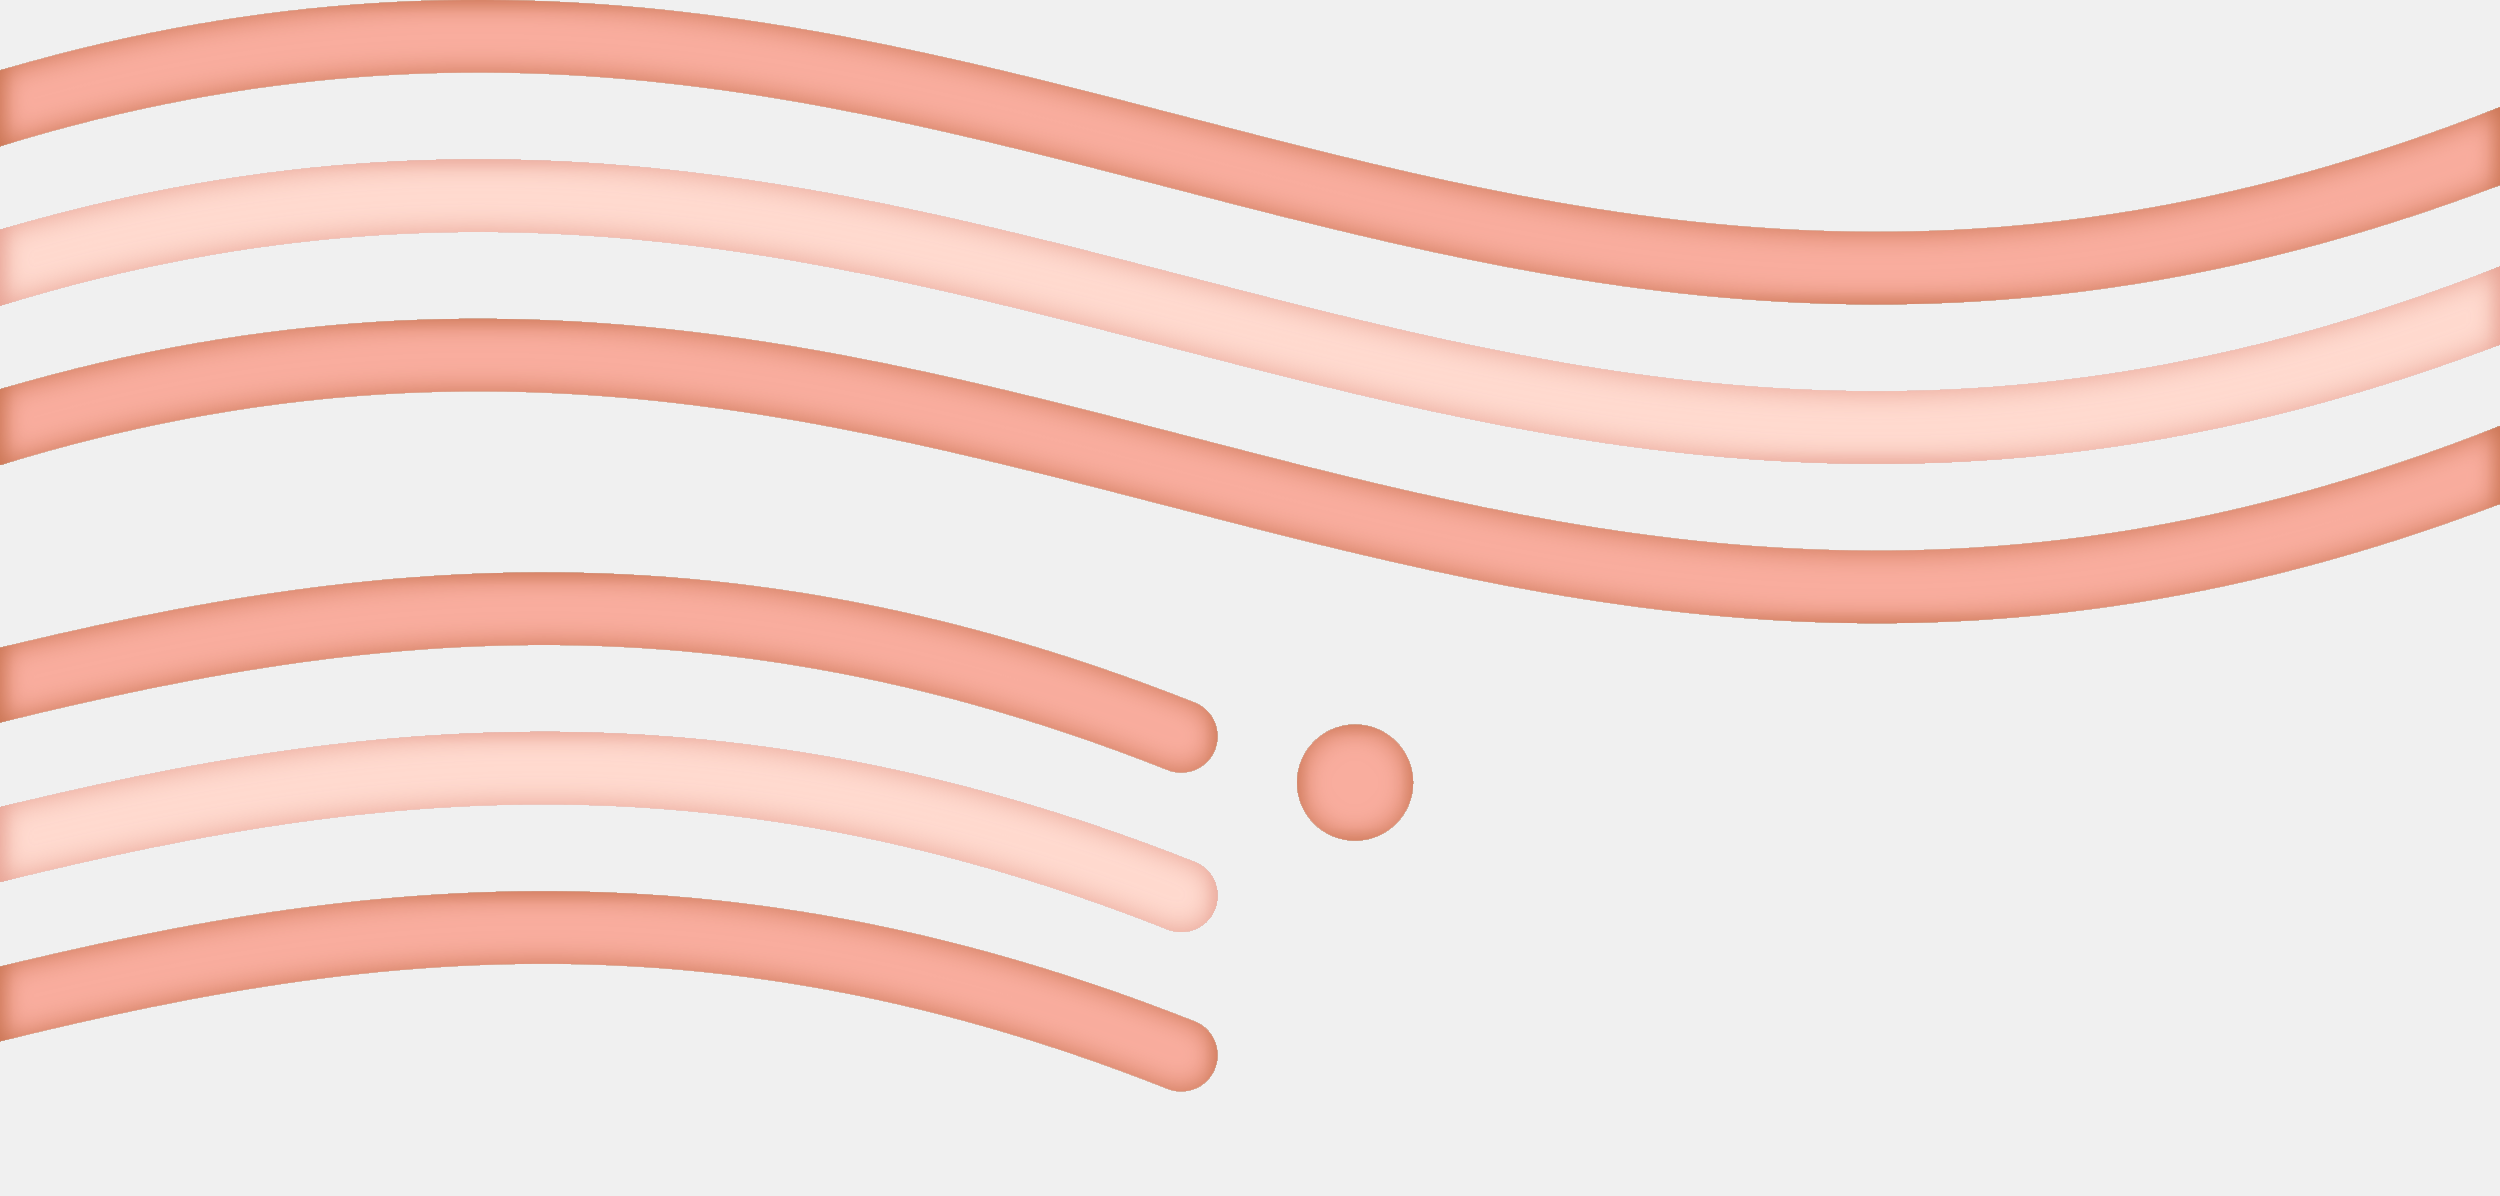
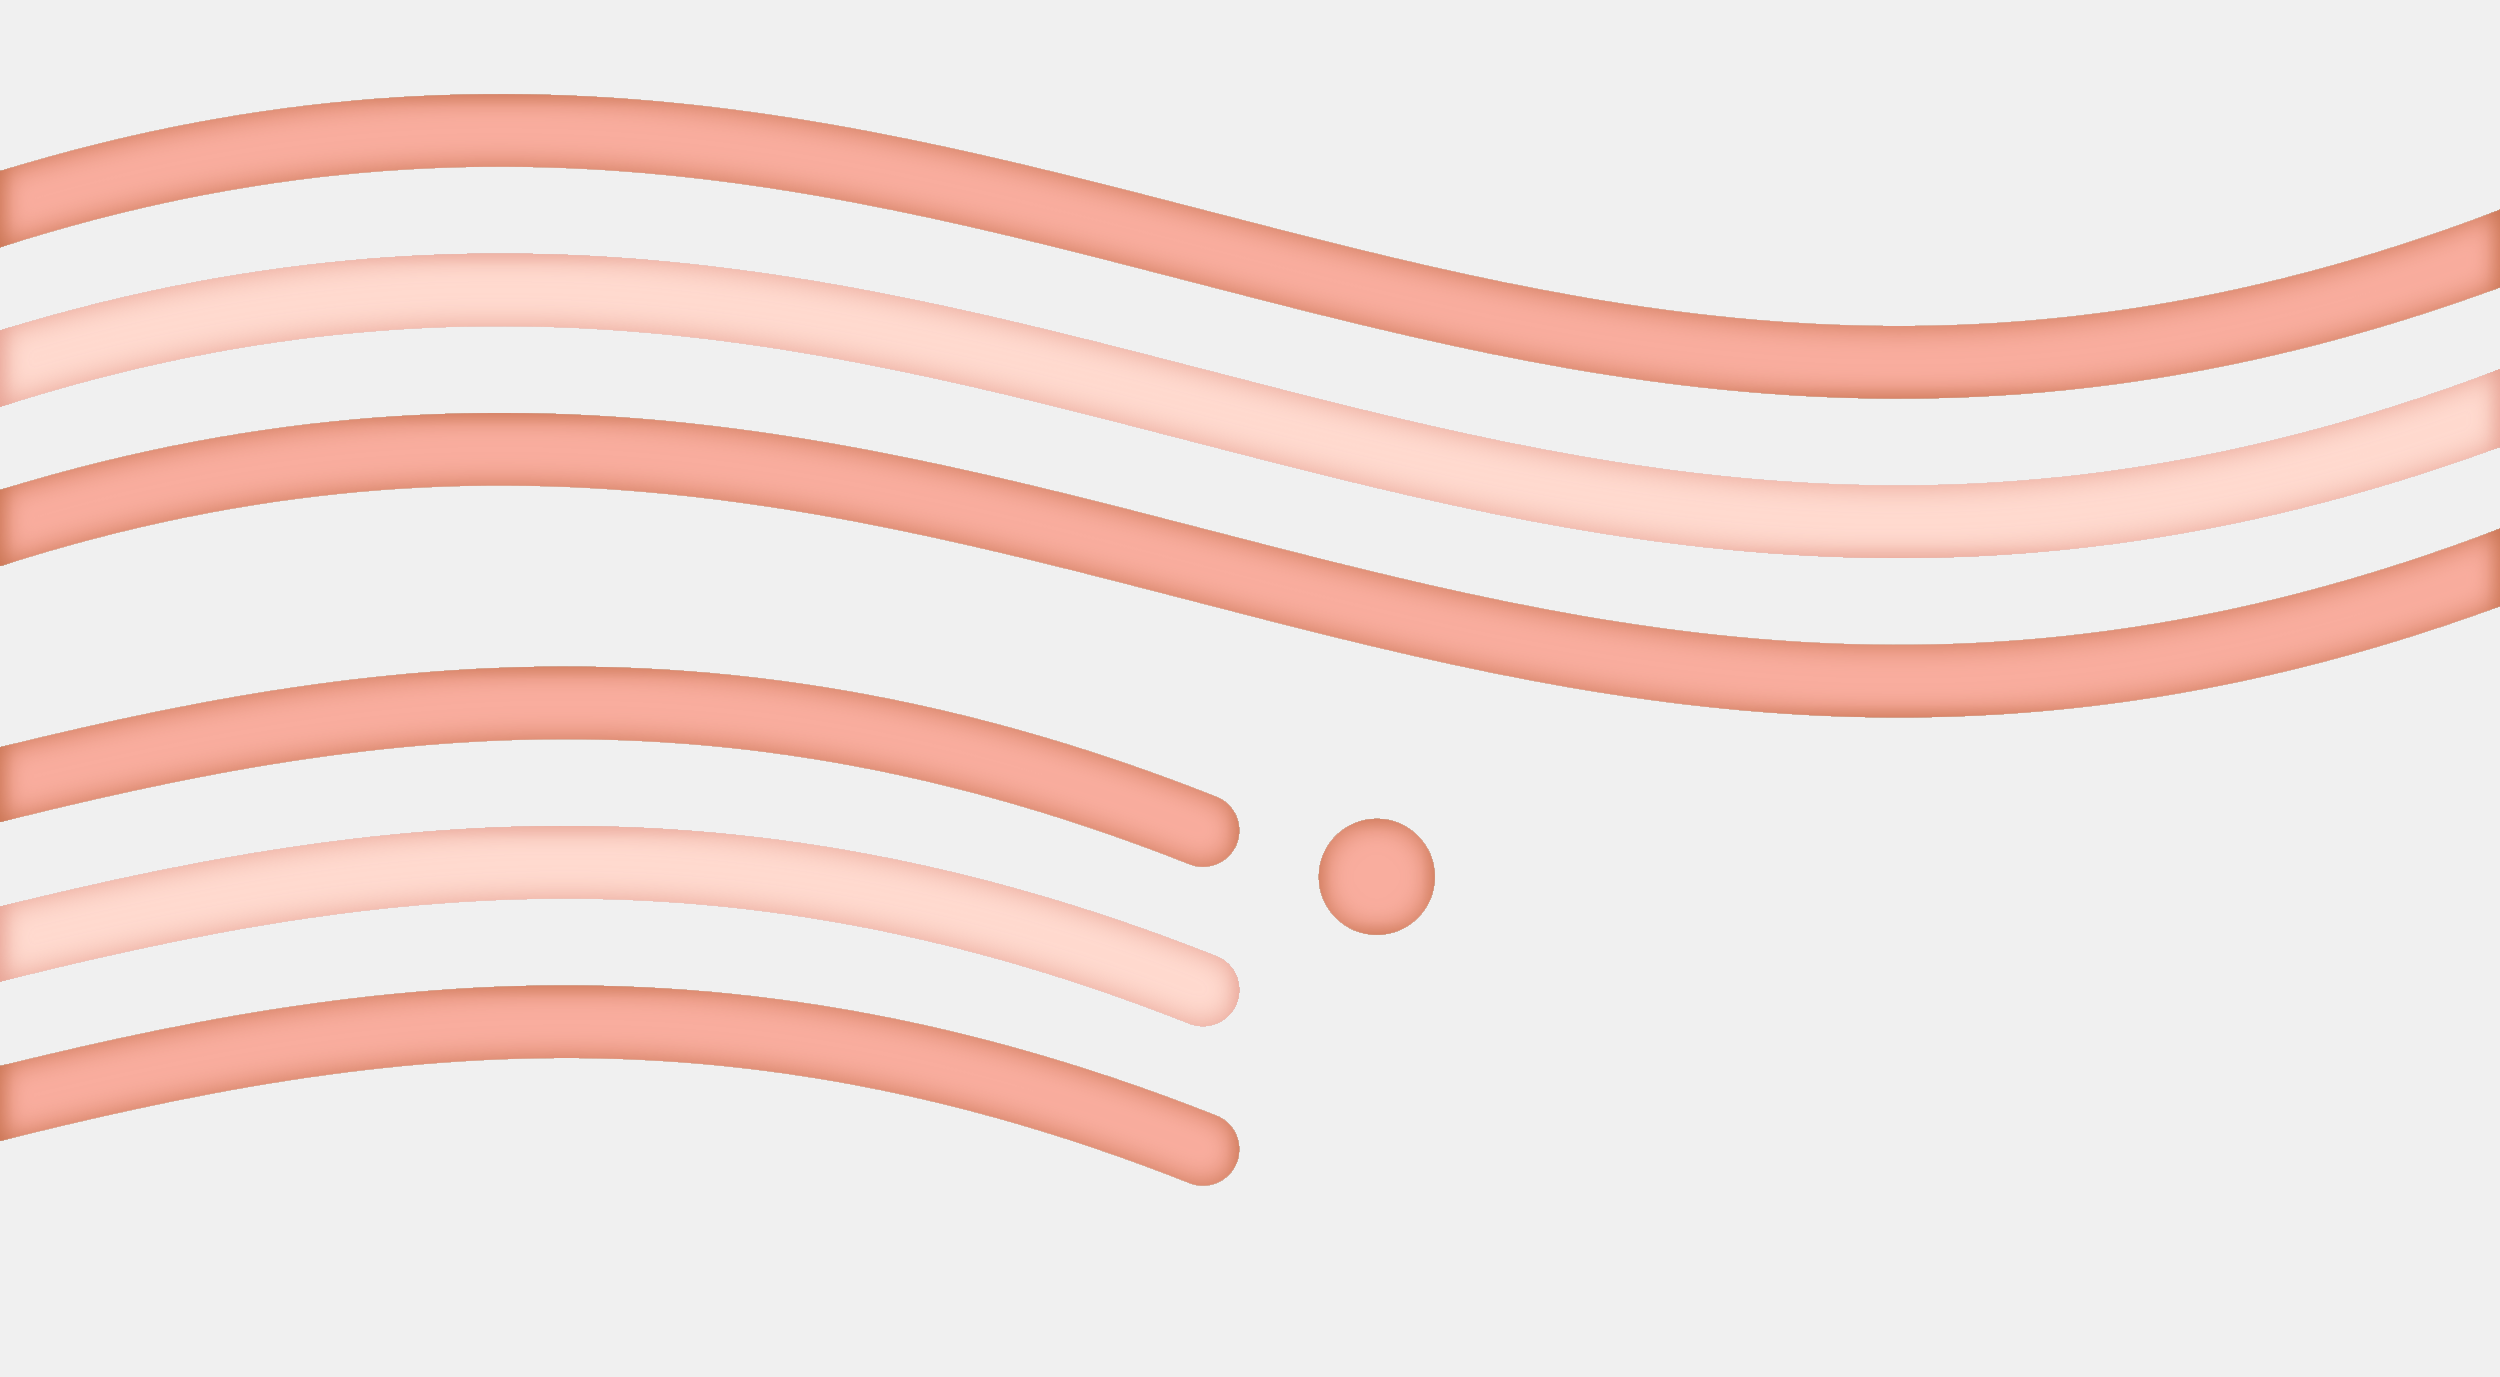
- <svg xmlns="http://www.w3.org/2000/svg" width="345" height="165" viewBox="0 0 345 165" fill="none">
-   <g filter="url(#filter0_i_528_1496)">
-     <path d="M-22 22.61C128.955 -37.079 196.045 79.079 347 19.39" stroke="#F9AD9E" stroke-width="10" stroke-linecap="round" stroke-linejoin="round" />
-   </g>
-   <g filter="url(#filter1_i_528_1496)">
-     <path d="M-22 44.61C128.955 -15.079 196.045 101.079 347 41.39" stroke="#FFDACF" stroke-width="10" stroke-linecap="round" stroke-linejoin="round" />
-   </g>
-   <g filter="url(#filter2_i_528_1496)">
-     <path d="M-22 66.61C128.955 6.921 196.045 123.079 347 63.39" stroke="#F9AD9E" stroke-width="10" stroke-linecap="round" stroke-linejoin="round" />
-   </g>
-   <g filter="url(#filter3_i_528_1496)">
-     <path d="M163 101.61C12.045 41.921 -55.045 158.079 -206 98.39" stroke="#F9AD9E" stroke-width="10" stroke-linecap="round" stroke-linejoin="round" />
-   </g>
-   <g filter="url(#filter4_i_528_1496)">
-     <path d="M163 123.61C12.045 63.921 -55.045 180.079 -206 120.39" stroke="#FFDACF" stroke-width="10" stroke-linecap="round" stroke-linejoin="round" />
-   </g>
-   <g filter="url(#filter5_i_528_1496)">
-     <path d="M163 145.61C12.045 85.921 -55.045 202.079 -206 142.39" stroke="#F9AD9E" stroke-width="10" stroke-linecap="round" stroke-linejoin="round" />
-   </g>
-   <g filter="url(#filter6_i_528_1496)">
-     <circle cx="187" cy="108" r="8" fill="#F9AD9E" />
+ <svg xmlns="http://www.w3.org/2000/svg" width="345" height="190" viewBox="0 0 345 190" fill="none">
+   <g clip-path="url(#clip0_785_1659)">
+     <g filter="url(#filter0_i_785_1659)">
+       <path d="M-19 35.61C131.955 -24.079 199.045 92.079 350 32.39" stroke="#F9AD9E" stroke-width="10" stroke-linecap="round" stroke-linejoin="round" />
+     </g>
+     <g filter="url(#filter1_i_785_1659)">
+       <path d="M-19 57.61C131.955 -2.079 199.045 114.079 350 54.39" stroke="#FFDACF" stroke-width="10" stroke-linecap="round" stroke-linejoin="round" />
+     </g>
+     <g filter="url(#filter2_i_785_1659)">
+       <path d="M-19 79.61C131.955 19.921 199.045 136.079 350 76.39" stroke="#F9AD9E" stroke-width="10" stroke-linecap="round" stroke-linejoin="round" />
+     </g>
+     <g filter="url(#filter3_i_785_1659)">
+       <path d="M166 114.61C15.045 54.921 -52.045 171.079 -203 111.39" stroke="#F9AD9E" stroke-width="10" stroke-linecap="round" stroke-linejoin="round" />
+     </g>
+     <g filter="url(#filter4_i_785_1659)">
+       <path d="M166 136.61C15.045 76.921 -52.045 193.079 -203 133.39" stroke="#FFDACF" stroke-width="10" stroke-linecap="round" stroke-linejoin="round" />
+     </g>
+     <g filter="url(#filter5_i_785_1659)">
+       <path d="M166 158.61C15.045 98.921 -52.045 215.079 -203 155.39" stroke="#F9AD9E" stroke-width="10" stroke-linecap="round" stroke-linejoin="round" />
+     </g>
+     <g filter="url(#filter6_i_785_1659)">
+       <circle cx="190" cy="121" r="8" fill="#F9AD9E" />
+     </g>
  </g>
  <defs>
-     <filter id="filter0_i_528_1496" x="-27.001" y="0.001" width="379.003" height="41.999" filterUnits="userSpaceOnUse" color-interpolation-filters="sRGB">
+     <filter id="filter0_i_785_1659" x="-24.001" y="13.001" width="379.003" height="41.999" filterUnits="userSpaceOnUse" color-interpolation-filters="sRGB">
      <feFlood flood-opacity="0" result="BackgroundImageFix" />
      <feBlend mode="normal" in="SourceGraphic" in2="BackgroundImageFix" result="shape" />
      <feColorMatrix in="SourceAlpha" type="matrix" values="0 0 0 0 0 0 0 0 0 0 0 0 0 0 0 0 0 0 127 0" result="hardAlpha" />
      <feOffset />
      <feGaussianBlur stdDeviation="2" />
      <feComposite in2="hardAlpha" operator="arithmetic" k2="-1" k3="1" />
      <feColorMatrix type="matrix" values="0 0 0 0 0.592 0 0 0 0 0.212 0 0 0 0 0 0 0 0 0.5 0" />
-       <feBlend mode="normal" in2="shape" result="effect1_innerShadow_528_1496" />
+       <feBlend mode="normal" in2="shape" result="effect1_innerShadow_785_1659" />
    </filter>
-     <filter id="filter1_i_528_1496" x="-27.001" y="22.001" width="379.003" height="41.999" filterUnits="userSpaceOnUse" color-interpolation-filters="sRGB">
+     <filter id="filter1_i_785_1659" x="-24.001" y="35.001" width="379.003" height="41.999" filterUnits="userSpaceOnUse" color-interpolation-filters="sRGB">
      <feFlood flood-opacity="0" result="BackgroundImageFix" />
      <feBlend mode="normal" in="SourceGraphic" in2="BackgroundImageFix" result="shape" />
      <feColorMatrix in="SourceAlpha" type="matrix" values="0 0 0 0 0 0 0 0 0 0 0 0 0 0 0 0 0 0 127 0" result="hardAlpha" />
      <feOffset />
      <feGaussianBlur stdDeviation="2" />
      <feComposite in2="hardAlpha" operator="arithmetic" k2="-1" k3="1" />
      <feColorMatrix type="matrix" values="0 0 0 0 0.859 0 0 0 0 0.529 0 0 0 0 0.463 0 0 0 0.7 0" />
-       <feBlend mode="normal" in2="shape" result="effect1_innerShadow_528_1496" />
+       <feBlend mode="normal" in2="shape" result="effect1_innerShadow_785_1659" />
    </filter>
-     <filter id="filter2_i_528_1496" x="-27.001" y="44.001" width="379.003" height="41.999" filterUnits="userSpaceOnUse" color-interpolation-filters="sRGB">
+     <filter id="filter2_i_785_1659" x="-24.001" y="57.001" width="379.003" height="41.999" filterUnits="userSpaceOnUse" color-interpolation-filters="sRGB">
      <feFlood flood-opacity="0" result="BackgroundImageFix" />
      <feBlend mode="normal" in="SourceGraphic" in2="BackgroundImageFix" result="shape" />
      <feColorMatrix in="SourceAlpha" type="matrix" values="0 0 0 0 0 0 0 0 0 0 0 0 0 0 0 0 0 0 127 0" result="hardAlpha" />
      <feOffset />
      <feGaussianBlur stdDeviation="2" />
      <feComposite in2="hardAlpha" operator="arithmetic" k2="-1" k3="1" />
      <feColorMatrix type="matrix" values="0 0 0 0 0.592 0 0 0 0 0.212 0 0 0 0 0 0 0 0 0.5 0" />
-       <feBlend mode="normal" in2="shape" result="effect1_innerShadow_528_1496" />
+       <feBlend mode="normal" in2="shape" result="effect1_innerShadow_785_1659" />
    </filter>
-     <filter id="filter3_i_528_1496" x="-211.001" y="79.001" width="379.003" height="41.999" filterUnits="userSpaceOnUse" color-interpolation-filters="sRGB">
+     <filter id="filter3_i_785_1659" x="-208.001" y="92.001" width="379.003" height="41.999" filterUnits="userSpaceOnUse" color-interpolation-filters="sRGB">
      <feFlood flood-opacity="0" result="BackgroundImageFix" />
      <feBlend mode="normal" in="SourceGraphic" in2="BackgroundImageFix" result="shape" />
      <feColorMatrix in="SourceAlpha" type="matrix" values="0 0 0 0 0 0 0 0 0 0 0 0 0 0 0 0 0 0 127 0" result="hardAlpha" />
      <feOffset />
      <feGaussianBlur stdDeviation="2" />
      <feComposite in2="hardAlpha" operator="arithmetic" k2="-1" k3="1" />
      <feColorMatrix type="matrix" values="0 0 0 0 0.592 0 0 0 0 0.212 0 0 0 0 0 0 0 0 0.5 0" />
-       <feBlend mode="normal" in2="shape" result="effect1_innerShadow_528_1496" />
+       <feBlend mode="normal" in2="shape" result="effect1_innerShadow_785_1659" />
    </filter>
-     <filter id="filter4_i_528_1496" x="-211.001" y="101.001" width="379.003" height="41.999" filterUnits="userSpaceOnUse" color-interpolation-filters="sRGB">
+     <filter id="filter4_i_785_1659" x="-208.001" y="114.001" width="379.003" height="41.999" filterUnits="userSpaceOnUse" color-interpolation-filters="sRGB">
      <feFlood flood-opacity="0" result="BackgroundImageFix" />
      <feBlend mode="normal" in="SourceGraphic" in2="BackgroundImageFix" result="shape" />
      <feColorMatrix in="SourceAlpha" type="matrix" values="0 0 0 0 0 0 0 0 0 0 0 0 0 0 0 0 0 0 127 0" result="hardAlpha" />
      <feOffset />
      <feGaussianBlur stdDeviation="2" />
      <feComposite in2="hardAlpha" operator="arithmetic" k2="-1" k3="1" />
      <feColorMatrix type="matrix" values="0 0 0 0 0.859 0 0 0 0 0.529 0 0 0 0 0.463 0 0 0 0.7 0" />
-       <feBlend mode="normal" in2="shape" result="effect1_innerShadow_528_1496" />
+       <feBlend mode="normal" in2="shape" result="effect1_innerShadow_785_1659" />
    </filter>
-     <filter id="filter5_i_528_1496" x="-211.001" y="123.001" width="379.003" height="41.999" filterUnits="userSpaceOnUse" color-interpolation-filters="sRGB">
+     <filter id="filter5_i_785_1659" x="-208.001" y="136.001" width="379.003" height="41.999" filterUnits="userSpaceOnUse" color-interpolation-filters="sRGB">
      <feFlood flood-opacity="0" result="BackgroundImageFix" />
      <feBlend mode="normal" in="SourceGraphic" in2="BackgroundImageFix" result="shape" />
      <feColorMatrix in="SourceAlpha" type="matrix" values="0 0 0 0 0 0 0 0 0 0 0 0 0 0 0 0 0 0 127 0" result="hardAlpha" />
      <feOffset />
      <feGaussianBlur stdDeviation="2" />
      <feComposite in2="hardAlpha" operator="arithmetic" k2="-1" k3="1" />
      <feColorMatrix type="matrix" values="0 0 0 0 0.592 0 0 0 0 0.212 0 0 0 0 0 0 0 0 0.5 0" />
-       <feBlend mode="normal" in2="shape" result="effect1_innerShadow_528_1496" />
+       <feBlend mode="normal" in2="shape" result="effect1_innerShadow_785_1659" />
    </filter>
-     <filter id="filter6_i_528_1496" x="179" y="100" width="16" height="16" filterUnits="userSpaceOnUse" color-interpolation-filters="sRGB">
+     <filter id="filter6_i_785_1659" x="182" y="113" width="16" height="16" filterUnits="userSpaceOnUse" color-interpolation-filters="sRGB">
      <feFlood flood-opacity="0" result="BackgroundImageFix" />
      <feBlend mode="normal" in="SourceGraphic" in2="BackgroundImageFix" result="shape" />
      <feColorMatrix in="SourceAlpha" type="matrix" values="0 0 0 0 0 0 0 0 0 0 0 0 0 0 0 0 0 0 127 0" result="hardAlpha" />
      <feOffset />
      <feGaussianBlur stdDeviation="2" />
      <feComposite in2="hardAlpha" operator="arithmetic" k2="-1" k3="1" />
      <feColorMatrix type="matrix" values="0 0 0 0 0.592 0 0 0 0 0.212 0 0 0 0 0 0 0 0 0.5 0" />
-       <feBlend mode="normal" in2="shape" result="effect1_innerShadow_528_1496" />
+       <feBlend mode="normal" in2="shape" result="effect1_innerShadow_785_1659" />
    </filter>
+     <clipPath id="clip0_785_1659">
+       <rect width="345" height="190" fill="white" />
+     </clipPath>
  </defs>
</svg>
